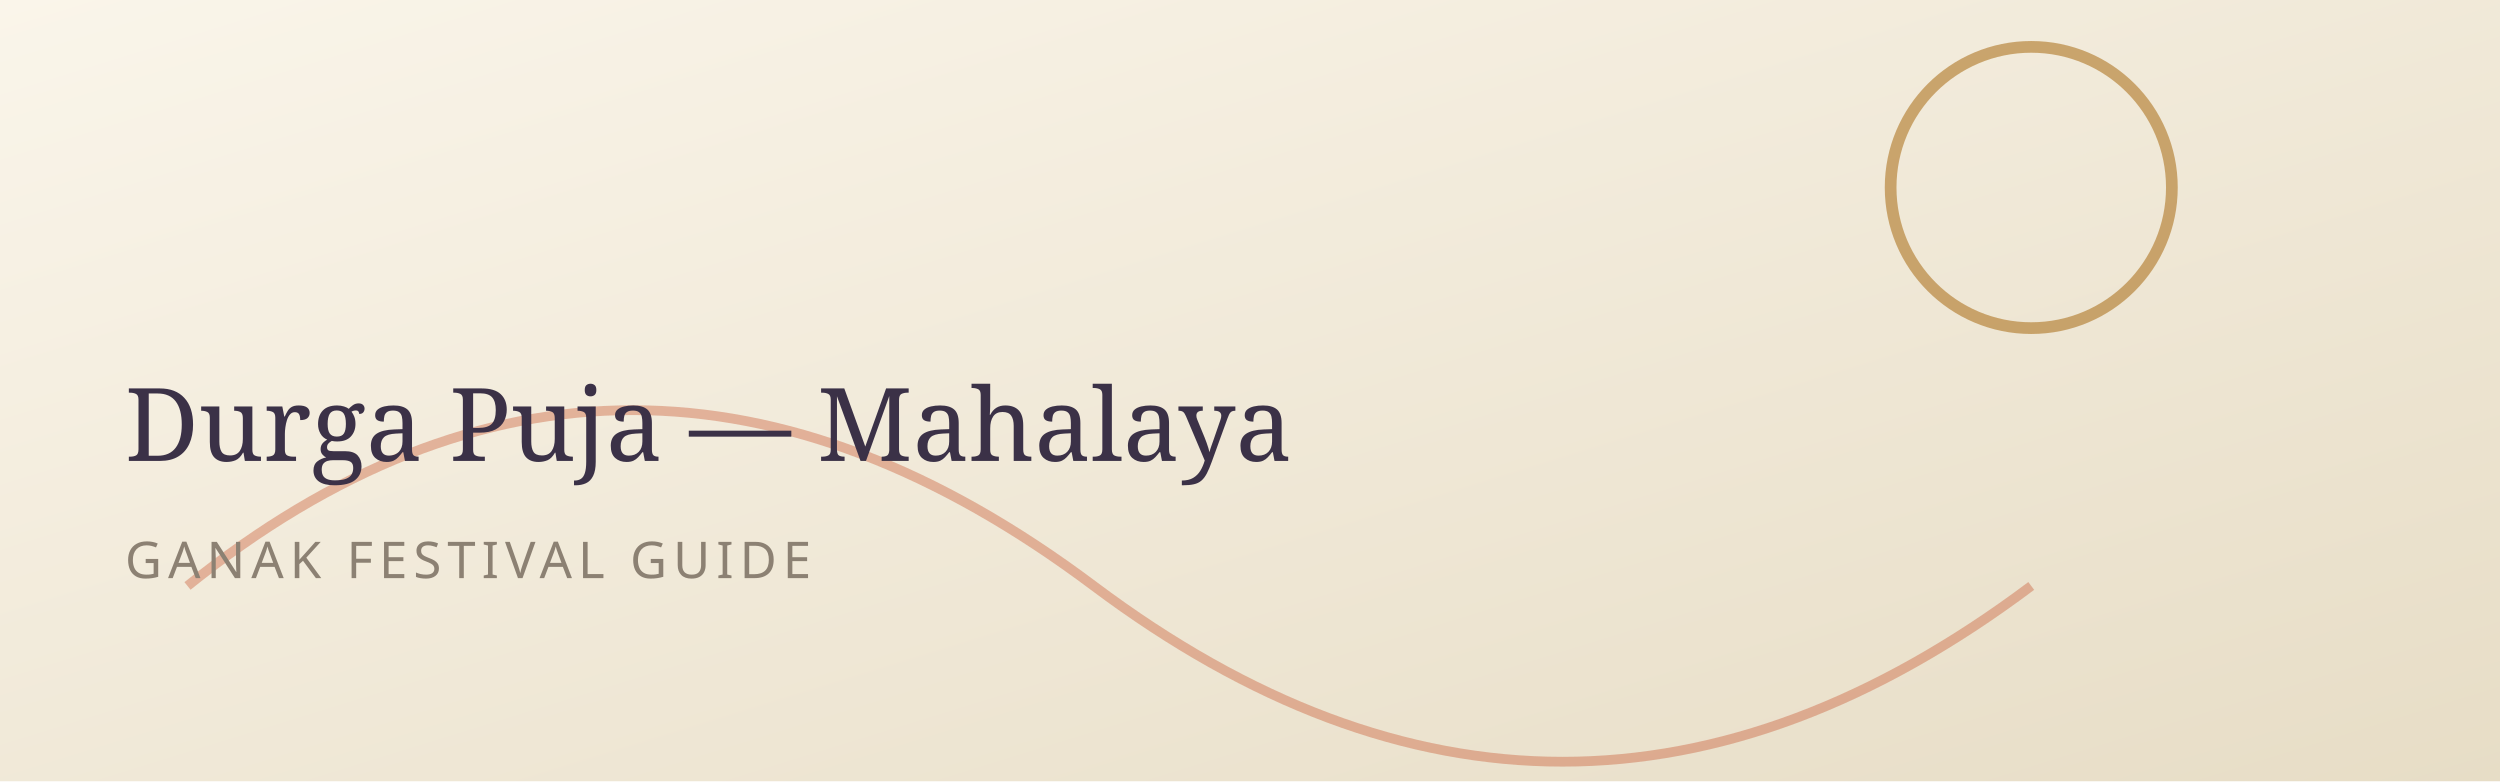
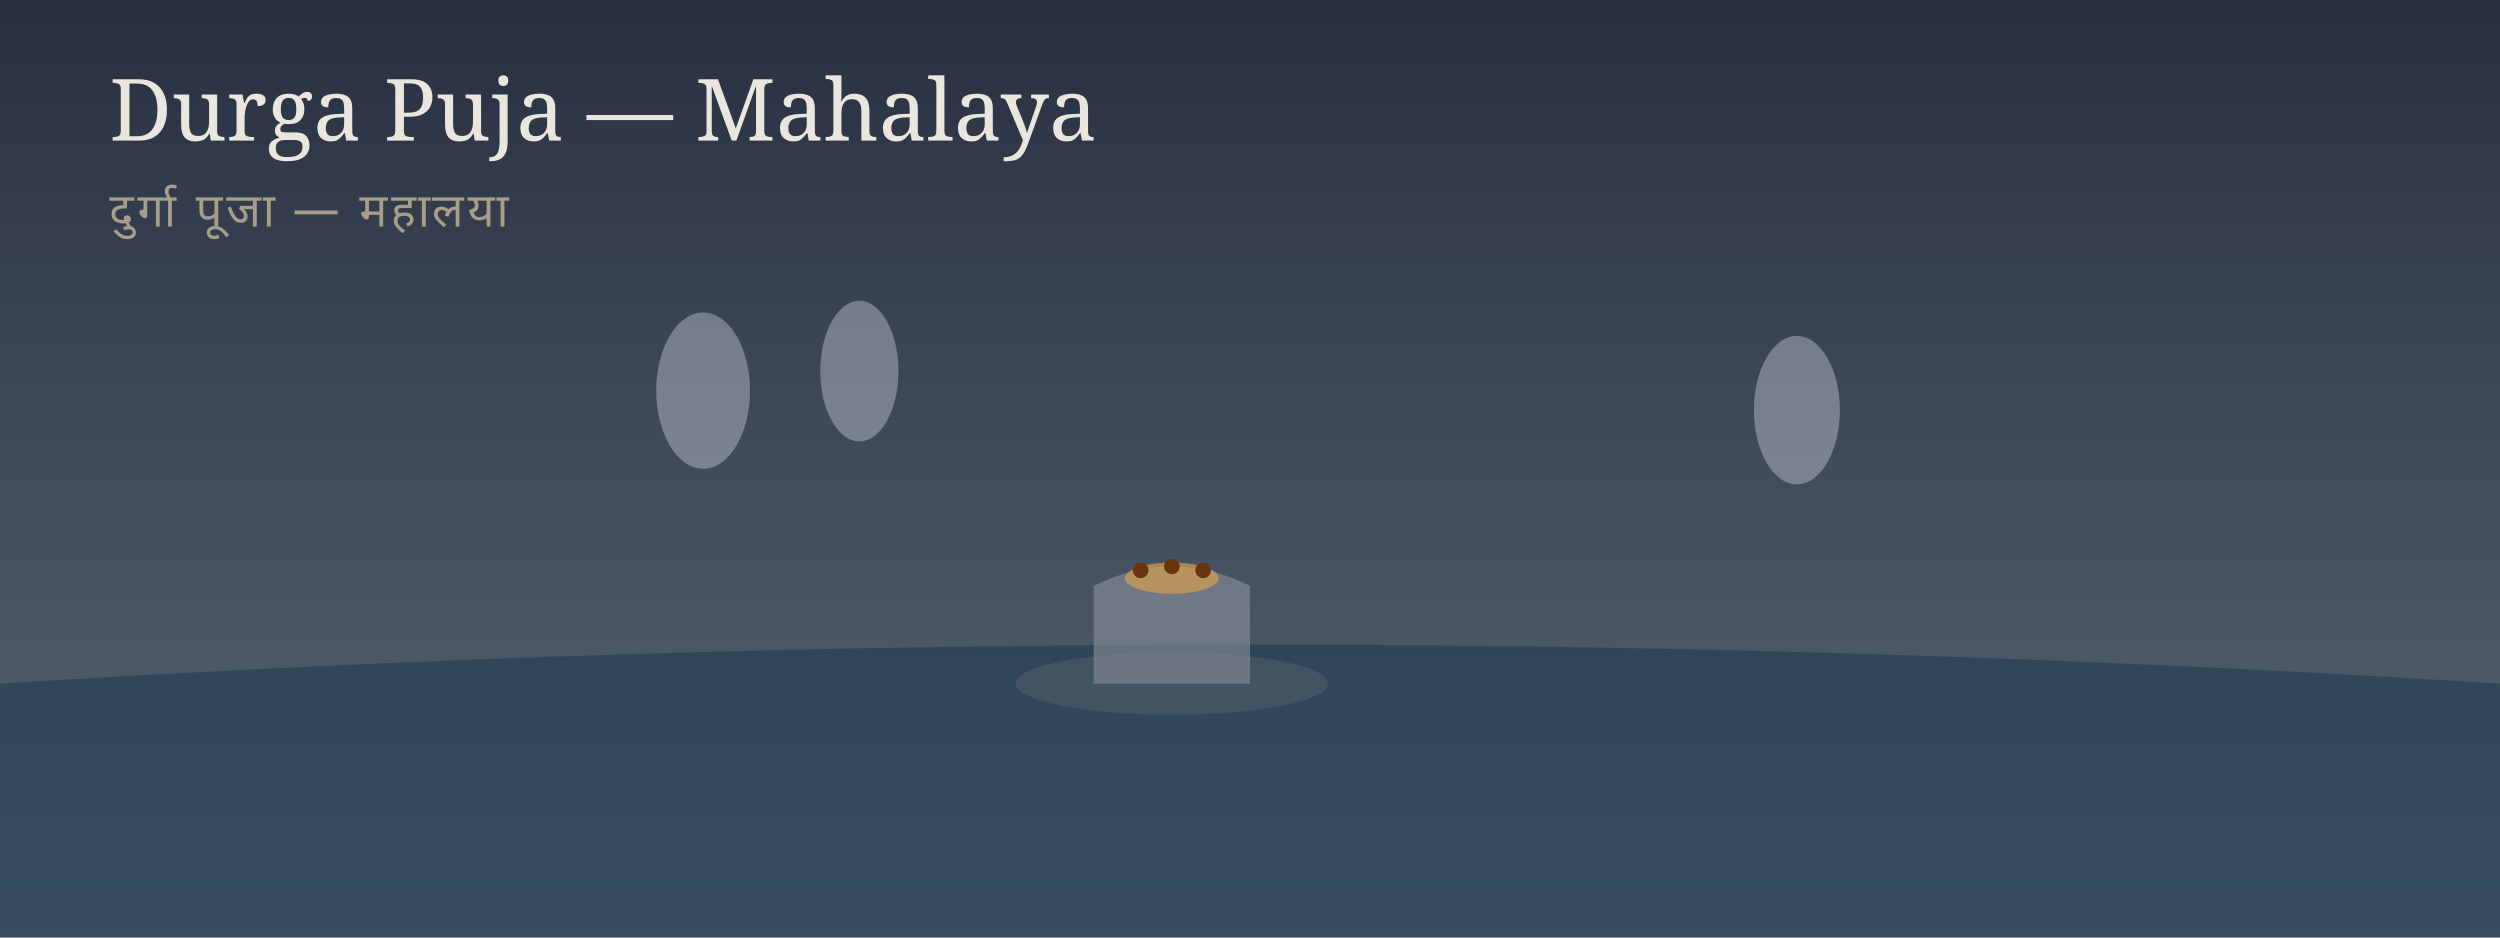
- <svg xmlns="http://www.w3.org/2000/svg" width="640" height="200" viewBox="0 0 640 200" role="img">
+ <svg xmlns="http://www.w3.org/2000/svg" width="640" height="240" viewBox="0 0 640 240" role="img" aria-label="Ancestor offering at Mahalaya dawn" data-subject="durga-pitru">
  <defs>
-     <linearGradient id="g" x1="0" y1="0" x2="1" y2="1">
-       <stop offset="0%" stop-color="#FAF5EA" />
-       <stop offset="100%" stop-color="#E7DDC6" />
+     <linearGradient id="pitru" x1="0" y1="0" x2="0" y2="1">
+       <stop offset="0%" stop-color="#283040" />
+       <stop offset="100%" stop-color="#586878" />
    </linearGradient>
  </defs>
-   <rect width="640" height="200" fill="url(#g)" />
-   <circle cx="520" cy="48" r="36" fill="none" stroke="#A86A12" stroke-width="3" opacity="0.55" />
-   <path d="M48 150 Q160 60 280 150 T520 150" fill="none" stroke="#C2451E" stroke-width="2.5" opacity="0.35" />
-   <text x="32" y="118" font-family="Georgia, serif" font-size="26" fill="#3B3147">Durga Puja — Mahalaya</text>
-   <text x="32" y="148" font-family="sans-serif" font-size="13" fill="#8C8173" letter-spacing="0.12em">GANAK FESTIVAL GUIDE</text>
+   <rect width="640" height="240" fill="url(#pitru)" />
+   <path d="M0 175 Q320 155 640 175 L640 240 L0 240Z" fill="#1A3848" opacity="0.55" />
+   <g transform="translate(300,140)">
+     <ellipse cx="0" cy="35" rx="40" ry="8" fill="#4A5868" opacity="0.7" />
+     <path d="M-20 35 L-20 10 Q0 0 20 10 L20 35Z" fill="#8B9098" opacity="0.6" />
+     <ellipse cx="0" cy="8" rx="12" ry="4" fill="#D4A050" opacity="0.7" />
+     <circle cx="-8" cy="6" r="2" fill="#6B3410" />
+     <circle cx="0" cy="5" r="2" fill="#6B3410" />
+     <circle cx="8" cy="6" r="2" fill="#6B3410" />
+   </g>
+   <g opacity="0.35" fill="#E8E8F0">
+     <ellipse cx="180" cy="100" rx="12" ry="20" />
+     <ellipse cx="220" cy="95" rx="10" ry="18" />
+     <ellipse cx="460" cy="105" rx="11" ry="19" />
+   </g>
+   <text x="28" y="36" font-family="Georgia, 'Noto Serif Devanagari', serif" font-size="22" fill="#FAF5EA" opacity="0.92">Durga Puja — Mahalaya</text>
+   <text x="28" y="58" font-family="'Noto Sans Devanagari', sans-serif" font-size="12" fill="#C9B896" letter-spacing="0.08em" opacity="0.78">दुर्गा पूजा — महालया</text>
</svg>
